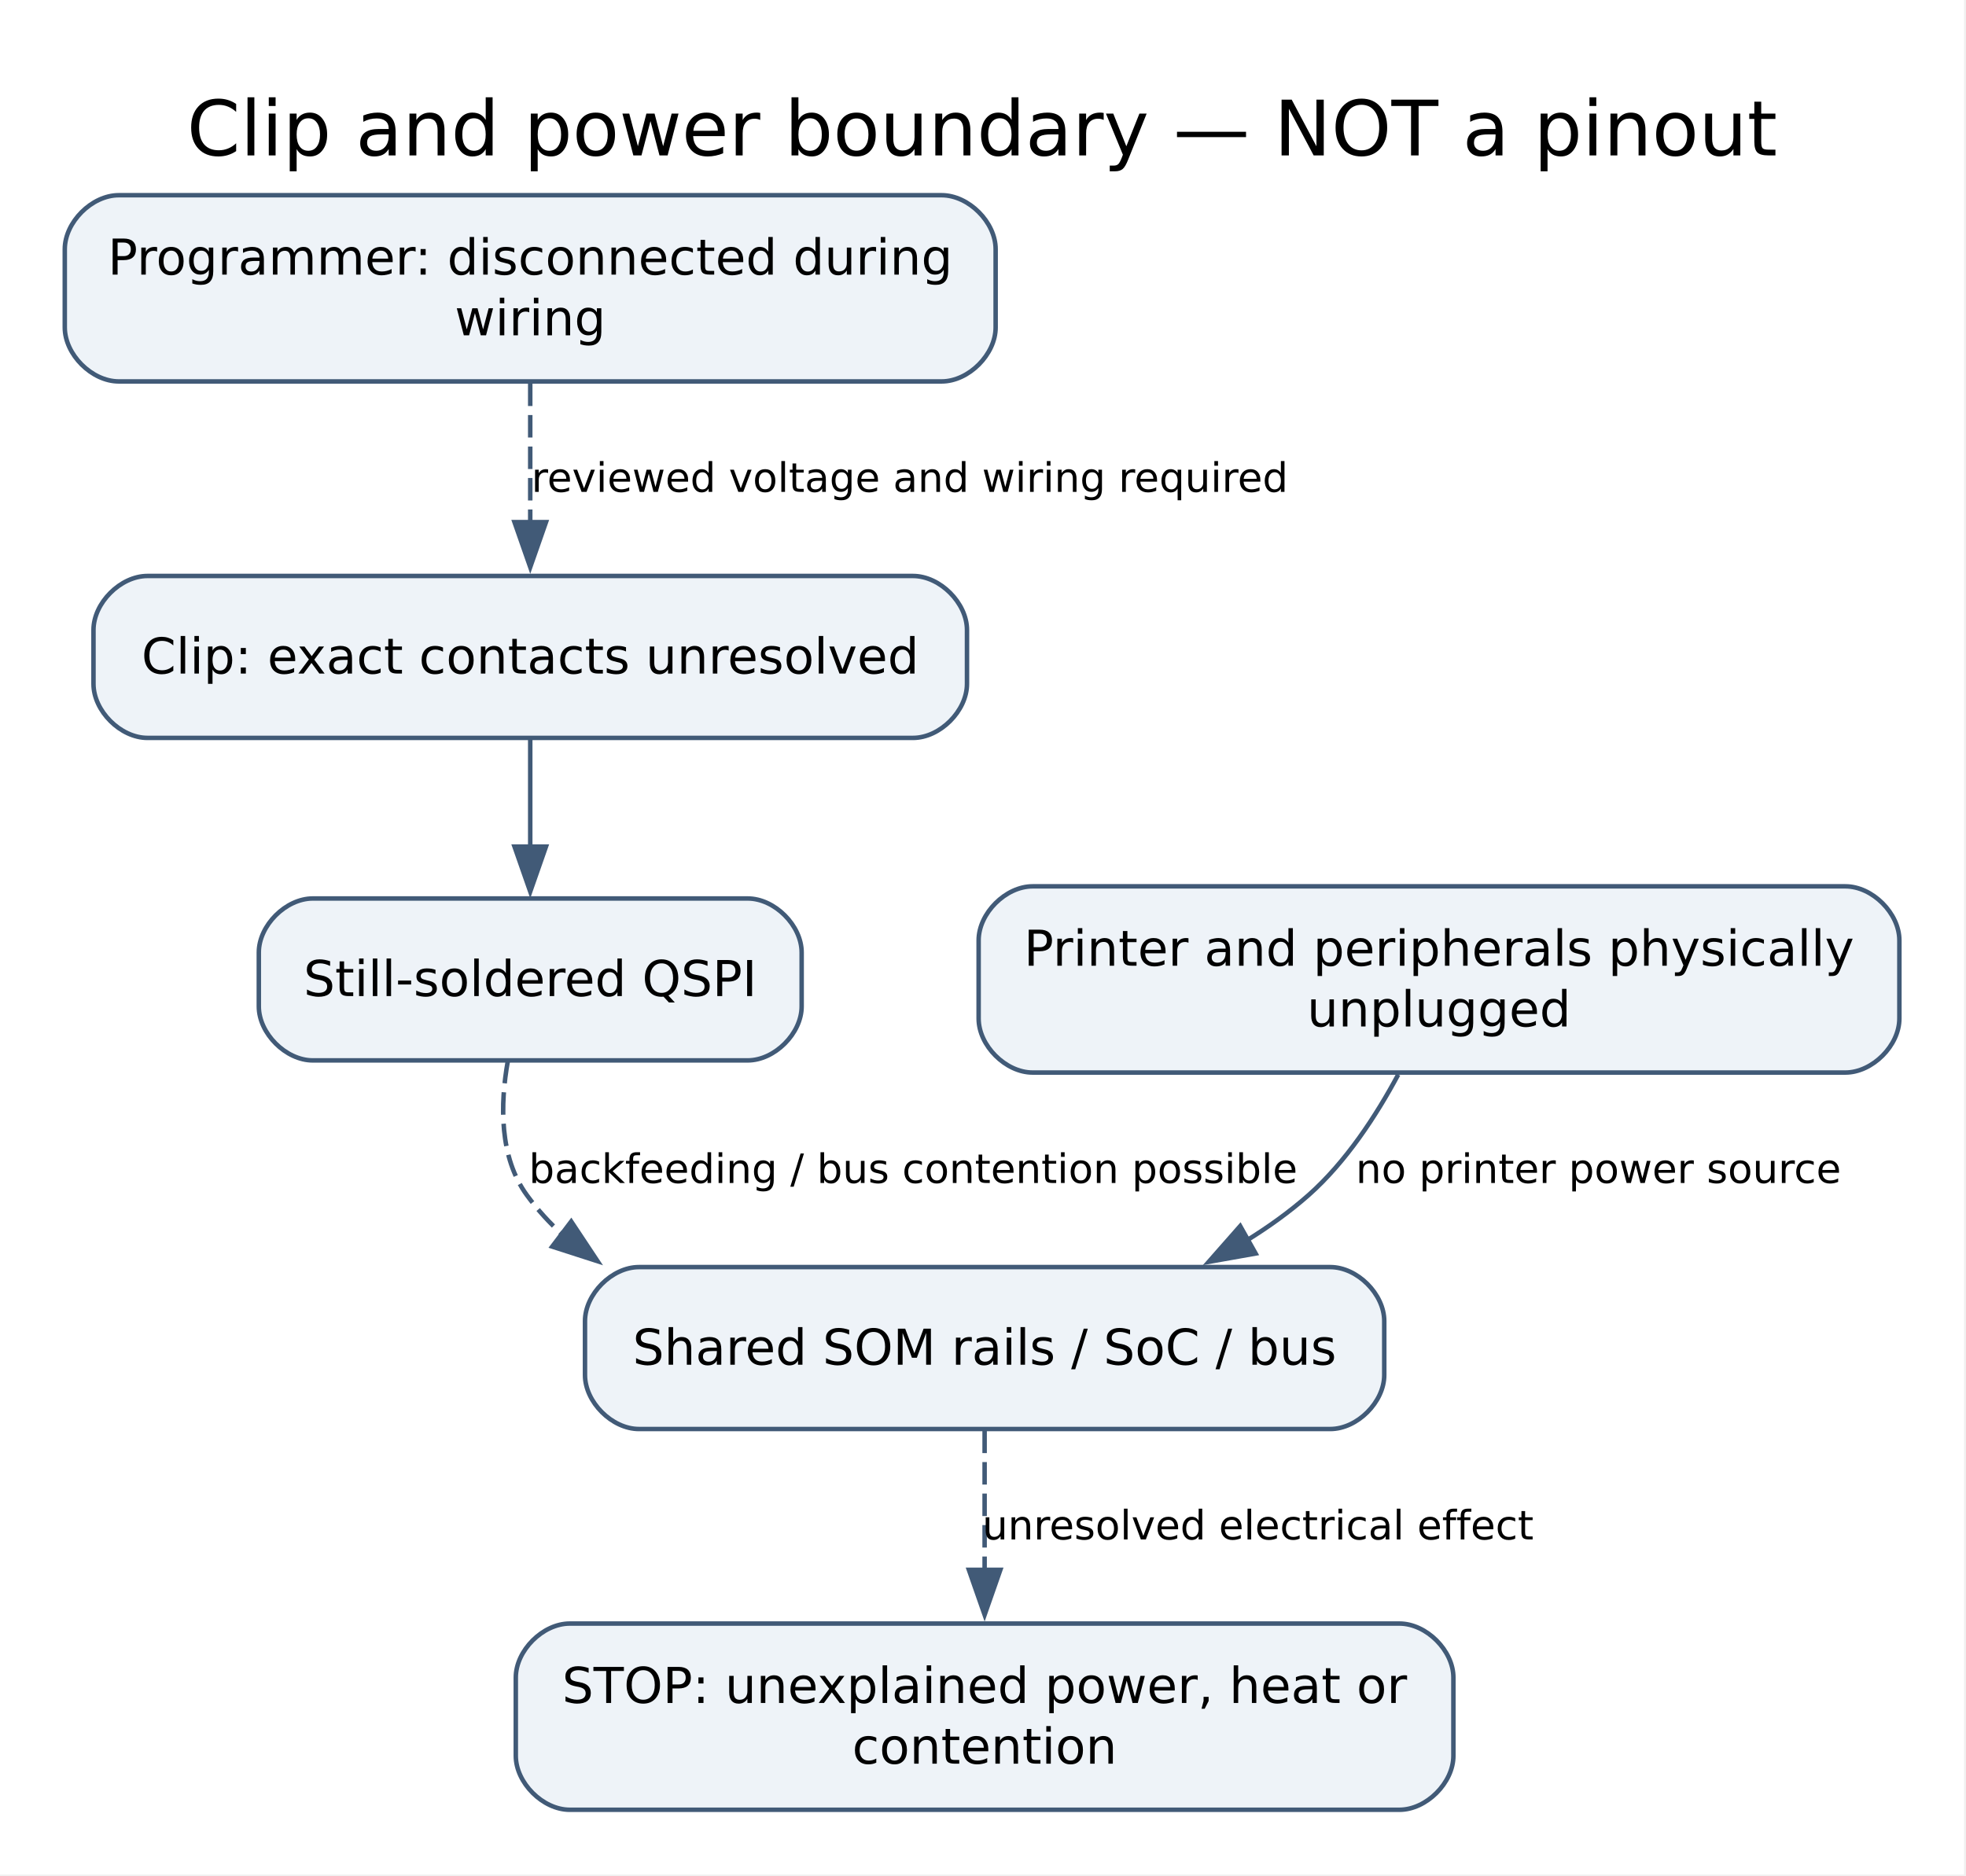
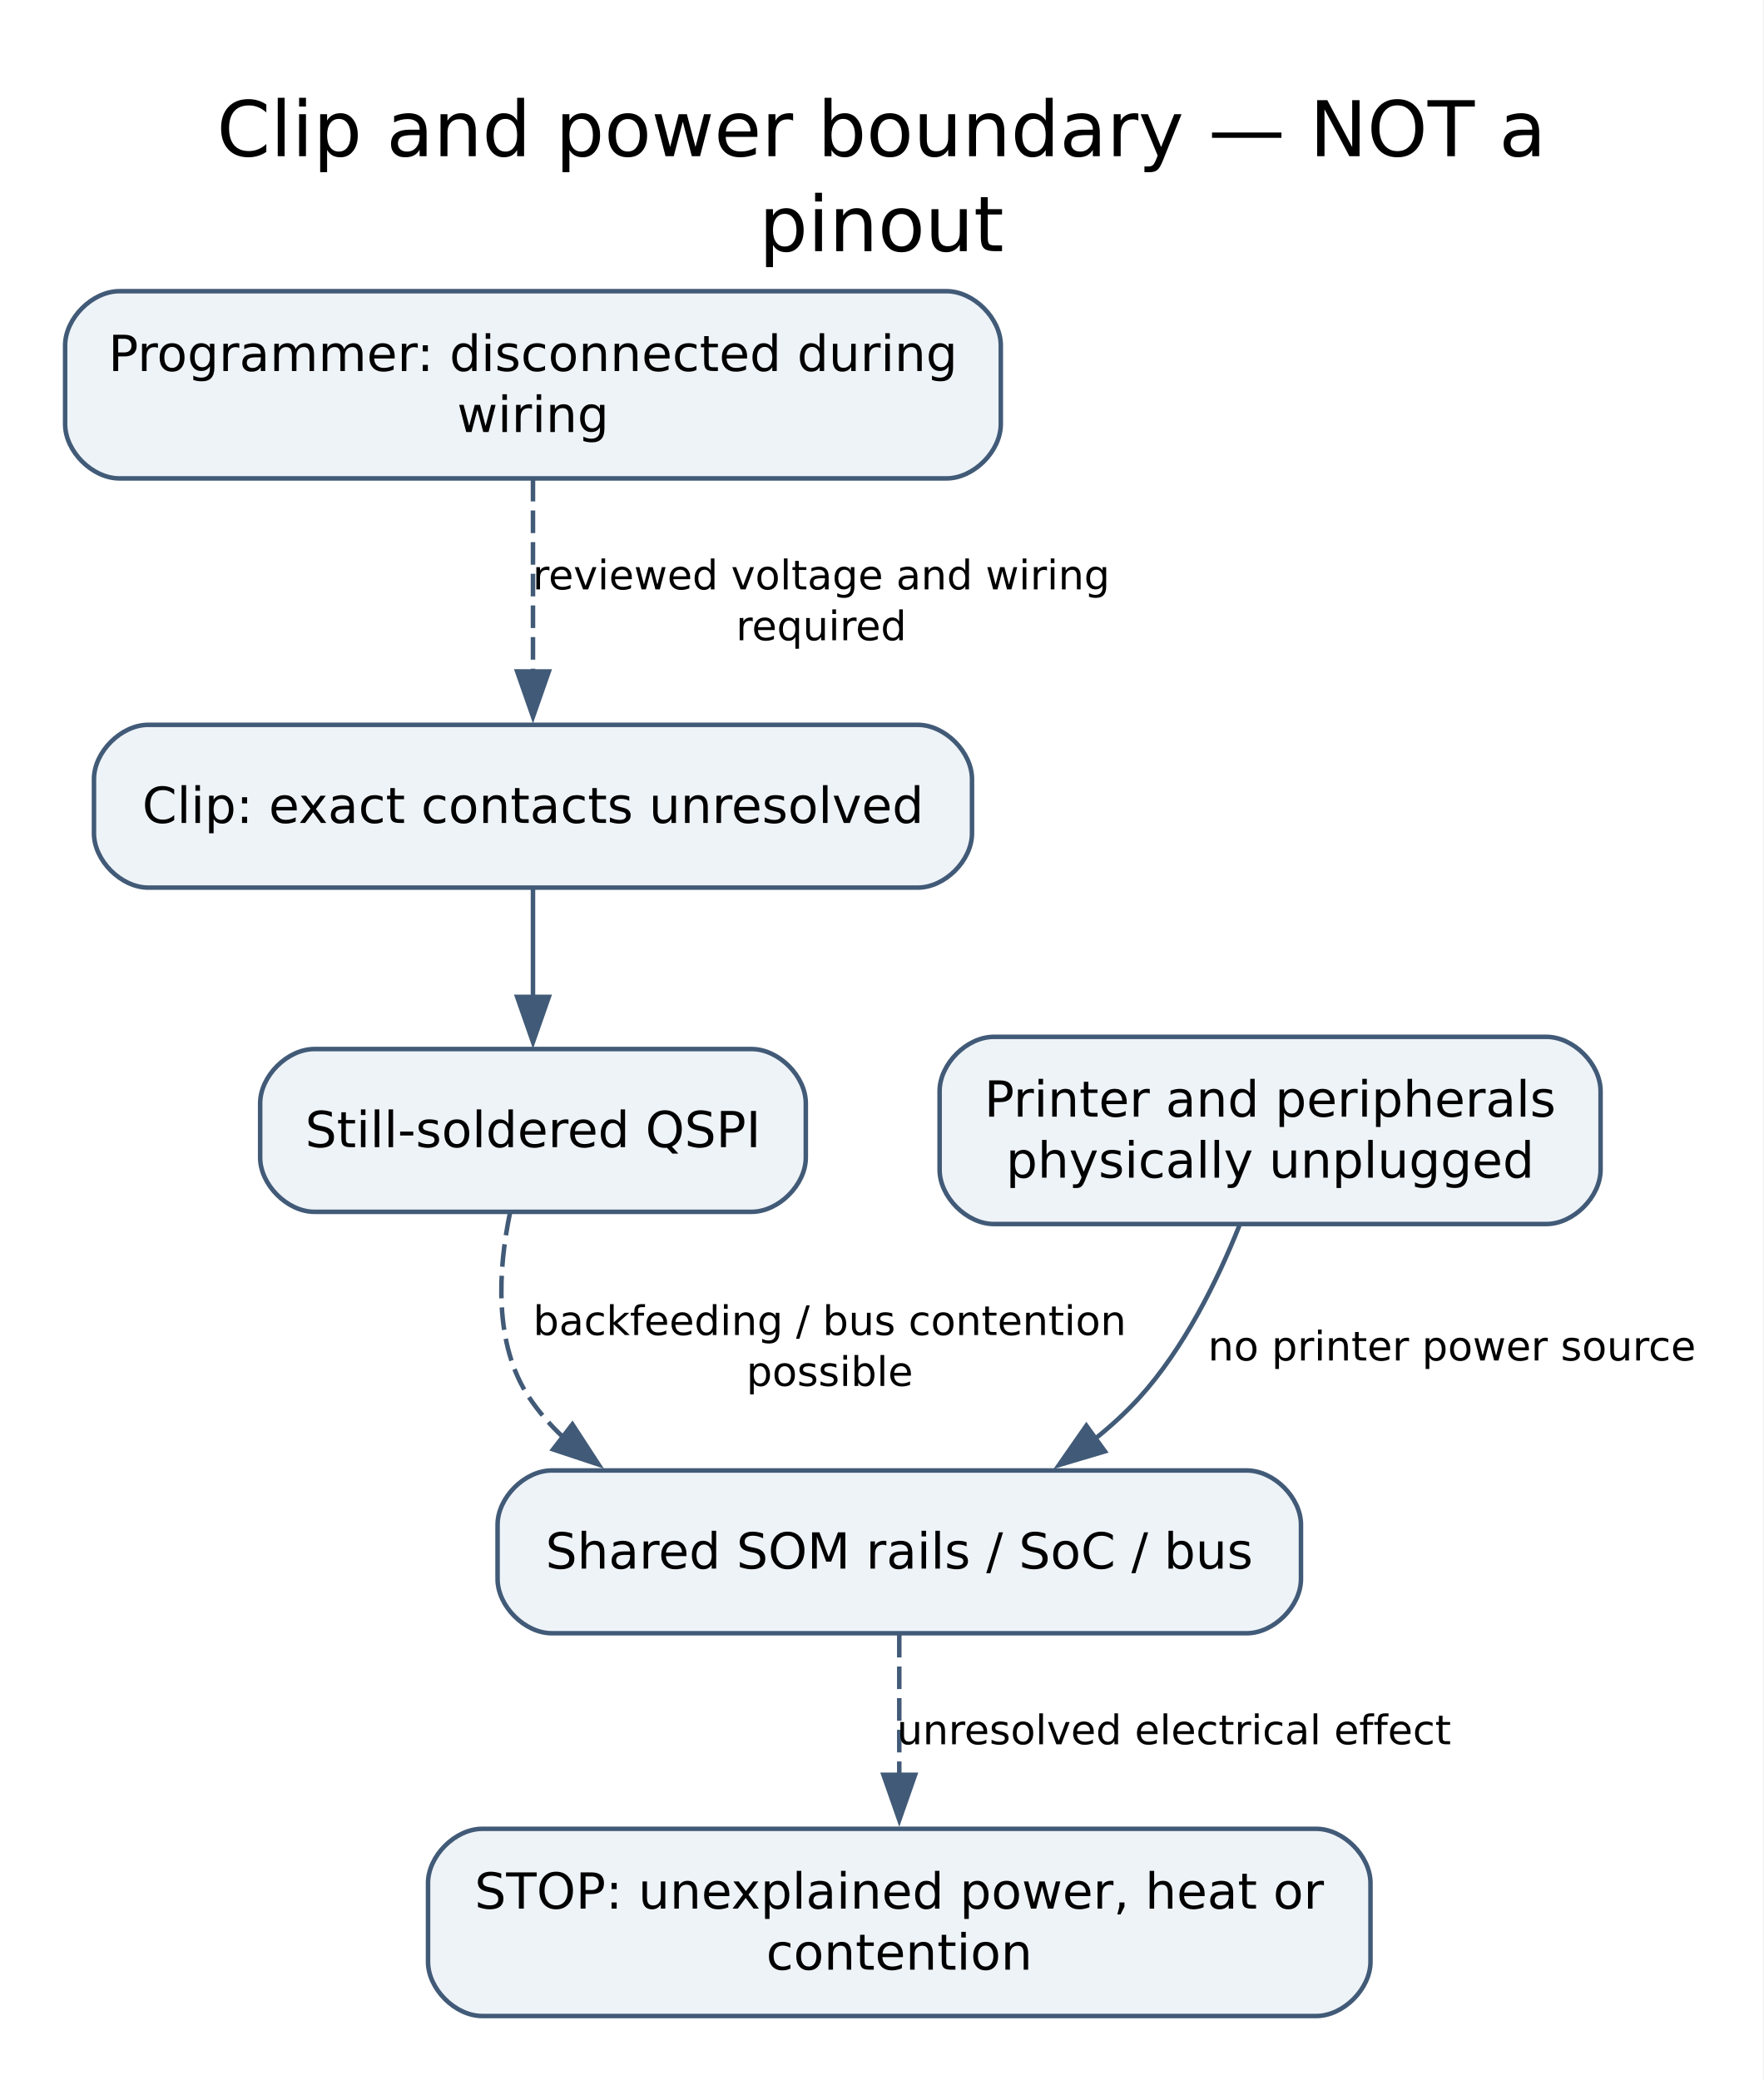
- <svg xmlns="http://www.w3.org/2000/svg" role="img" aria-labelledby="figure-title figure-desc" width="437pt" height="417pt" viewBox="0.00 0.00 437.00 417.00">
-   <g id="graph0" class="graph" transform="scale(1 1) rotate(0) translate(14.4 402.35)">
-     <polygon fill="white" stroke="none" points="-14.4,14.4 -14.4,-402.35 422.18,-402.35 422.18,14.4 -14.4,14.4" />
-     <text xml:space="preserve" text-anchor="middle" x="203.89" y="-367.8" font-family="DejaVu Sans" font-size="17.00">Clip and power boundary — NOT a pinout</text>
+ <svg xmlns="http://www.w3.org/2000/svg" width="390pt" height="460pt" viewBox="0.00 0.00 390.00 460.00" role="img" aria-labelledby="figure-title figure-description">
+   <g id="graph0" class="graph" transform="scale(1 1) rotate(0) translate(14.4 445.85)">
+     <polygon fill="white" stroke="none" points="-14.4,14.4 -14.4,-445.85 375.44,-445.85 375.44,14.4 -14.4,14.4" />
+     <text xml:space="preserve" text-anchor="middle" x="180.52" y="-411.3" font-family="DejaVu Sans" font-size="17.00">Clip and power boundary — NOT a</text>
+     <text xml:space="preserve" text-anchor="middle" x="180.52" y="-390.3" font-family="DejaVu Sans" font-size="17.00">pinout</text>
    <g id="node1" class="node">
-       <path fill="#eef3f8" stroke="#415a77" d="M194.91,-358.95C194.91,-358.95 12,-358.95 12,-358.95 6,-358.95 0,-352.95 0,-346.95 0,-346.95 0,-329.55 0,-329.55 0,-323.55 6,-317.55 12,-317.55 12,-317.55 194.91,-317.55 194.91,-317.55 200.91,-317.55 206.91,-323.55 206.91,-329.55 206.91,-329.55 206.91,-346.95 206.91,-346.95 206.91,-352.95 200.91,-358.95 194.91,-358.95" />
-       <text xml:space="preserve" text-anchor="middle" x="103.46" y="-341.3" font-family="DejaVu Sans" font-size="11.00">Programmer: disconnected during</text>
-       <text xml:space="preserve" text-anchor="middle" x="103.46" y="-327.8" font-family="DejaVu Sans" font-size="11.00">wiring</text>
+       <path fill="#eef3f8" stroke="#415a77" d="M194.91,-381.45C194.91,-381.45 12,-381.45 12,-381.45 6,-381.45 0,-375.45 0,-369.45 0,-369.45 0,-352.05 0,-352.05 0,-346.05 6,-340.05 12,-340.05 12,-340.05 194.91,-340.05 194.91,-340.05 200.91,-340.05 206.91,-346.05 206.91,-352.05 206.91,-352.05 206.91,-369.45 206.91,-369.45 206.91,-375.45 200.91,-381.45 194.91,-381.45" />
+       <text xml:space="preserve" text-anchor="middle" x="103.46" y="-363.8" font-family="DejaVu Sans" font-size="11.00">Programmer: disconnected during</text>
+       <text xml:space="preserve" text-anchor="middle" x="103.46" y="-350.3" font-family="DejaVu Sans" font-size="11.00">wiring</text>
    </g>
    <g id="node2" class="node">
-       <path fill="#eef3f8" stroke="#415a77" d="M188.54,-274.3C188.54,-274.3 18.38,-274.3 18.38,-274.3 12.38,-274.3 6.38,-268.3 6.38,-262.3 6.38,-262.3 6.38,-250.3 6.38,-250.3 6.38,-244.3 12.38,-238.3 18.38,-238.3 18.38,-238.3 188.54,-238.3 188.54,-238.3 194.54,-238.3 200.54,-244.3 200.54,-250.3 200.54,-250.3 200.54,-262.3 200.54,-262.3 200.54,-268.3 194.54,-274.3 188.54,-274.3" />
-       <text xml:space="preserve" text-anchor="middle" x="103.46" y="-252.6" font-family="DejaVu Sans" font-size="11.00">Clip: exact contacts unresolved</text>
+       <path fill="#eef3f8" stroke="#415a77" d="M188.54,-285.55C188.54,-285.55 18.38,-285.55 18.38,-285.55 12.38,-285.55 6.38,-279.55 6.38,-273.55 6.38,-273.55 6.38,-261.55 6.38,-261.55 6.38,-255.55 12.38,-249.55 18.38,-249.55 18.38,-249.55 188.54,-249.55 188.54,-249.55 194.54,-249.55 200.54,-255.55 200.54,-261.55 200.54,-261.55 200.54,-273.55 200.54,-273.55 200.54,-279.55 194.54,-285.55 188.54,-285.55" />
+       <text xml:space="preserve" text-anchor="middle" x="103.46" y="-263.85" font-family="DejaVu Sans" font-size="11.00">Clip: exact contacts unresolved</text>
    </g>
    <g id="edge1" class="edge">
-       <path fill="none" stroke="#415a77" stroke-dasharray="5,2" d="M103.46,-317.08C103.46,-307.7 103.46,-296.38 103.46,-286.12" />
-       <polygon fill="#415a77" stroke="#415a77" points="106.96,-286.27 103.46,-276.27 99.96,-286.27 106.96,-286.27" />
-       <text xml:space="preserve" text-anchor="middle" x="187.83" y="-293" font-family="DejaVu Sans" font-size="9.00">reviewed voltage and wiring required</text>
+       <path fill="none" stroke="#415a77" stroke-dasharray="5,2" d="M103.46,-339.96C103.46,-327.48 103.46,-311.16 103.46,-297.26" />
+       <polygon fill="#415a77" stroke="#415a77" points="106.96,-297.35 103.46,-287.35 99.96,-297.36 106.96,-297.35" />
+       <text xml:space="preserve" text-anchor="middle" x="167.21" y="-315.5" font-family="DejaVu Sans" font-size="9.00">reviewed voltage and wiring</text>
+       <text xml:space="preserve" text-anchor="middle" x="167.21" y="-304.25" font-family="DejaVu Sans" font-size="9.00">required</text>
    </g>
    <g id="node3" class="node">
-       <path fill="#eef3f8" stroke="#415a77" d="M151.79,-202.6C151.79,-202.6 55.13,-202.6 55.13,-202.6 49.13,-202.6 43.13,-196.6 43.13,-190.6 43.13,-190.6 43.13,-178.6 43.13,-178.6 43.13,-172.6 49.13,-166.6 55.13,-166.6 55.13,-166.6 151.79,-166.6 151.79,-166.6 157.79,-166.6 163.79,-172.6 163.79,-178.6 163.79,-178.6 163.79,-190.6 163.79,-190.6 163.79,-196.6 157.79,-202.6 151.79,-202.6" />
-       <text xml:space="preserve" text-anchor="middle" x="103.46" y="-180.9" font-family="DejaVu Sans" font-size="11.00">Still-soldered QSPI</text>
+       <path fill="#eef3f8" stroke="#415a77" d="M151.79,-213.85C151.79,-213.85 55.13,-213.85 55.13,-213.85 49.13,-213.85 43.13,-207.85 43.13,-201.85 43.13,-201.85 43.13,-189.85 43.13,-189.85 43.13,-183.85 49.13,-177.85 55.13,-177.85 55.13,-177.85 151.79,-177.85 151.79,-177.85 157.79,-177.85 163.79,-183.85 163.79,-189.85 163.79,-189.85 163.79,-201.85 163.79,-201.85 163.79,-207.85 157.79,-213.85 151.79,-213.85" />
+       <text xml:space="preserve" text-anchor="middle" x="103.46" y="-192.15" font-family="DejaVu Sans" font-size="11.00">Still-soldered QSPI</text>
    </g>
    <g id="edge2" class="edge">
-       <path fill="none" stroke="#415a77" d="M103.46,-238.07C103.46,-230.81 103.46,-222.17 103.46,-214.01" />
-       <polygon fill="#415a77" stroke="#415a77" points="106.96,-214.14 103.46,-204.14 99.96,-214.14 106.96,-214.14" />
+       <path fill="none" stroke="#415a77" d="M103.46,-249.32C103.46,-242.06 103.46,-233.42 103.46,-225.26" />
+       <polygon fill="#415a77" stroke="#415a77" points="106.96,-225.39 103.46,-215.39 99.96,-225.39 106.96,-225.39" />
    </g>
    <g id="node4" class="node">
-       <path fill="#eef3f8" stroke="#415a77" d="M281.29,-120.65C281.29,-120.65 127.62,-120.65 127.62,-120.65 121.62,-120.65 115.63,-114.65 115.63,-108.65 115.63,-108.65 115.63,-96.65 115.63,-96.65 115.63,-90.65 121.63,-84.65 127.63,-84.65 127.63,-84.65 281.29,-84.65 281.29,-84.65 287.29,-84.65 293.29,-90.65 293.29,-96.65 293.29,-96.65 293.29,-108.65 293.29,-108.65 293.29,-114.65 287.29,-120.65 281.29,-120.65" />
-       <text xml:space="preserve" text-anchor="middle" x="204.46" y="-98.95" font-family="DejaVu Sans" font-size="11.00">Shared SOM rails / SoC / bus</text>
+       <path fill="#eef3f8" stroke="#415a77" d="M261.29,-120.65C261.29,-120.65 107.62,-120.65 107.62,-120.65 101.62,-120.65 95.63,-114.65 95.63,-108.65 95.63,-108.65 95.63,-96.65 95.63,-96.65 95.63,-90.65 101.63,-84.65 107.63,-84.65 107.63,-84.65 261.29,-84.65 261.29,-84.65 267.29,-84.65 273.29,-90.65 273.29,-96.65 273.29,-96.65 273.29,-108.65 273.29,-108.65 273.29,-114.65 267.29,-120.65 261.29,-120.65" />
+       <text xml:space="preserve" text-anchor="middle" x="184.46" y="-98.95" font-family="DejaVu Sans" font-size="11.00">Shared SOM rails / SoC / bus</text>
    </g>
    <g id="edge3" class="edge">
-       <path fill="none" stroke="#415a77" stroke-dasharray="5,2" d="M98.48,-166.46C96.76,-156.83 96.57,-145.09 102.71,-136.65 105.07,-133.4 107.76,-130.46 110.71,-127.8" />
-       <polygon fill="#415a77" stroke="#415a77" points="112.57,-130.79 118.43,-121.96 108.34,-125.21 112.57,-130.79" />
-       <text xml:space="preserve" text-anchor="middle" x="188.58" y="-139.35" font-family="DejaVu Sans" font-size="9.00">backfeeding / bus contention possible</text>
+       <path fill="none" stroke="#415a77" stroke-dasharray="5,2" d="M98.37,-177.58C95.79,-165.15 94.68,-148.54 102.71,-136.65 104.85,-133.48 107.35,-130.61 110.12,-128.02" />
+       <polygon fill="#415a77" stroke="#415a77" points="112.18,-130.85 117.96,-121.97 107.9,-125.31 112.18,-130.85" />
+       <text xml:space="preserve" text-anchor="middle" x="169.08" y="-150.6" font-family="DejaVu Sans" font-size="9.00">backfeeding / bus contention</text>
+       <text xml:space="preserve" text-anchor="middle" x="169.08" y="-139.35" font-family="DejaVu Sans" font-size="9.00">possible</text>
    </g>
    <g id="node6" class="node">
-       <path fill="#eef3f8" stroke="#415a77" d="M296.66,-41.4C296.66,-41.4 112.25,-41.4 112.25,-41.4 106.25,-41.4 100.25,-35.4 100.25,-29.4 100.25,-29.4 100.25,-12 100.25,-12 100.25,-6 106.25,0 112.25,0 112.25,0 296.66,0 296.66,0 302.66,0 308.66,-6 308.66,-12 308.66,-12 308.66,-29.4 308.66,-29.4 308.66,-35.4 302.66,-41.4 296.66,-41.4" />
-       <text xml:space="preserve" text-anchor="middle" x="204.46" y="-23.75" font-family="DejaVu Sans" font-size="11.00">STOP: unexplained power, heat or</text>
-       <text xml:space="preserve" text-anchor="middle" x="204.46" y="-10.25" font-family="DejaVu Sans" font-size="11.00">contention</text>
+       <path fill="#eef3f8" stroke="#415a77" d="M276.66,-41.4C276.66,-41.4 92.25,-41.4 92.25,-41.4 86.25,-41.4 80.25,-35.4 80.25,-29.4 80.25,-29.4 80.25,-12 80.25,-12 80.25,-6 86.25,0 92.25,0 92.25,0 276.66,0 276.66,0 282.66,0 288.66,-6 288.66,-12 288.66,-12 288.66,-29.4 288.66,-29.4 288.66,-35.4 282.66,-41.4 276.66,-41.4" />
+       <text xml:space="preserve" text-anchor="middle" x="184.46" y="-23.75" font-family="DejaVu Sans" font-size="11.00">STOP: unexplained power, heat or</text>
+       <text xml:space="preserve" text-anchor="middle" x="184.46" y="-10.25" font-family="DejaVu Sans" font-size="11.00">contention</text>
    </g>
    <g id="edge5" class="edge">
-       <path fill="none" stroke="#415a77" stroke-dasharray="5,2" d="M204.46,-84.3C204.46,-75.23 204.46,-63.83 204.46,-53.26" />
-       <polygon fill="#415a77" stroke="#415a77" points="207.96,-53.35 204.46,-43.35 200.96,-53.35 207.96,-53.35" />
-       <text xml:space="preserve" text-anchor="middle" x="265.21" y="-60.1" font-family="DejaVu Sans" font-size="9.00">unresolved electrical effect</text>
+       <path fill="none" stroke="#415a77" stroke-dasharray="5,2" d="M184.46,-84.3C184.46,-75.23 184.46,-63.83 184.46,-53.26" />
+       <polygon fill="#415a77" stroke="#415a77" points="187.96,-53.35 184.46,-43.35 180.96,-53.35 187.96,-53.35" />
+       <text xml:space="preserve" text-anchor="middle" x="245.21" y="-60.1" font-family="DejaVu Sans" font-size="9.00">unresolved electrical effect</text>
    </g>
    <g id="node5" class="node">
-       <path fill="#eef3f8" stroke="#415a77" d="M395.79,-205.3C395.79,-205.3 215.13,-205.3 215.13,-205.3 209.13,-205.3 203.13,-199.3 203.13,-193.3 203.13,-193.3 203.13,-175.9 203.13,-175.9 203.13,-169.9 209.13,-163.9 215.13,-163.9 215.13,-163.9 395.79,-163.9 395.79,-163.9 401.79,-163.9 407.79,-169.9 407.79,-175.9 407.79,-175.9 407.79,-193.3 407.79,-193.3 407.79,-199.3 401.79,-205.3 395.79,-205.3" />
-       <text xml:space="preserve" text-anchor="middle" x="305.46" y="-187.65" font-family="DejaVu Sans" font-size="11.00">Printer and peripherals physically</text>
-       <text xml:space="preserve" text-anchor="middle" x="305.46" y="-174.15" font-family="DejaVu Sans" font-size="11.00">unplugged</text>
+       <path fill="#eef3f8" stroke="#415a77" d="M327.54,-216.55C327.54,-216.55 205.38,-216.55 205.38,-216.55 199.38,-216.55 193.38,-210.55 193.38,-204.55 193.38,-204.55 193.38,-187.15 193.38,-187.15 193.38,-181.15 199.38,-175.15 205.38,-175.15 205.38,-175.15 327.54,-175.15 327.54,-175.15 333.54,-175.15 339.54,-181.15 339.54,-187.15 339.54,-187.15 339.54,-204.55 339.54,-204.55 339.54,-210.55 333.54,-216.55 327.54,-216.55" />
+       <text xml:space="preserve" text-anchor="middle" x="266.46" y="-198.9" font-family="DejaVu Sans" font-size="11.00">Printer and peripherals</text>
+       <text xml:space="preserve" text-anchor="middle" x="266.46" y="-185.4" font-family="DejaVu Sans" font-size="11.00">physically unplugged</text>
    </g>
    <g id="edge4" class="edge">
-       <path fill="none" stroke="#415a77" d="M296.39,-163.44C291.52,-154.34 284.78,-144.01 276.46,-136.65 272.25,-132.93 267.55,-129.56 262.63,-126.52" />
-       <polygon fill="#415a77" stroke="#415a77" points="264.7,-123.67 254.27,-121.82 261.27,-129.77 264.7,-123.67" />
-       <text xml:space="preserve" text-anchor="middle" x="340.9" y="-139.35" font-family="DejaVu Sans" font-size="9.00">no printer power source</text>
+       <path fill="none" stroke="#415a77" d="M259.69,-174.87C254.88,-162.8 247.48,-147.67 237.46,-136.65 234.5,-133.41 231.16,-130.36 227.62,-127.54" />
+       <polygon fill="#415a77" stroke="#415a77" points="229.93,-124.88 219.77,-121.86 225.83,-130.56 229.93,-124.88" />
+       <text xml:space="preserve" text-anchor="middle" x="306.67" y="-144.97" font-family="DejaVu Sans" font-size="9.00">no printer power source</text>
    </g>
  </g>
</svg>
